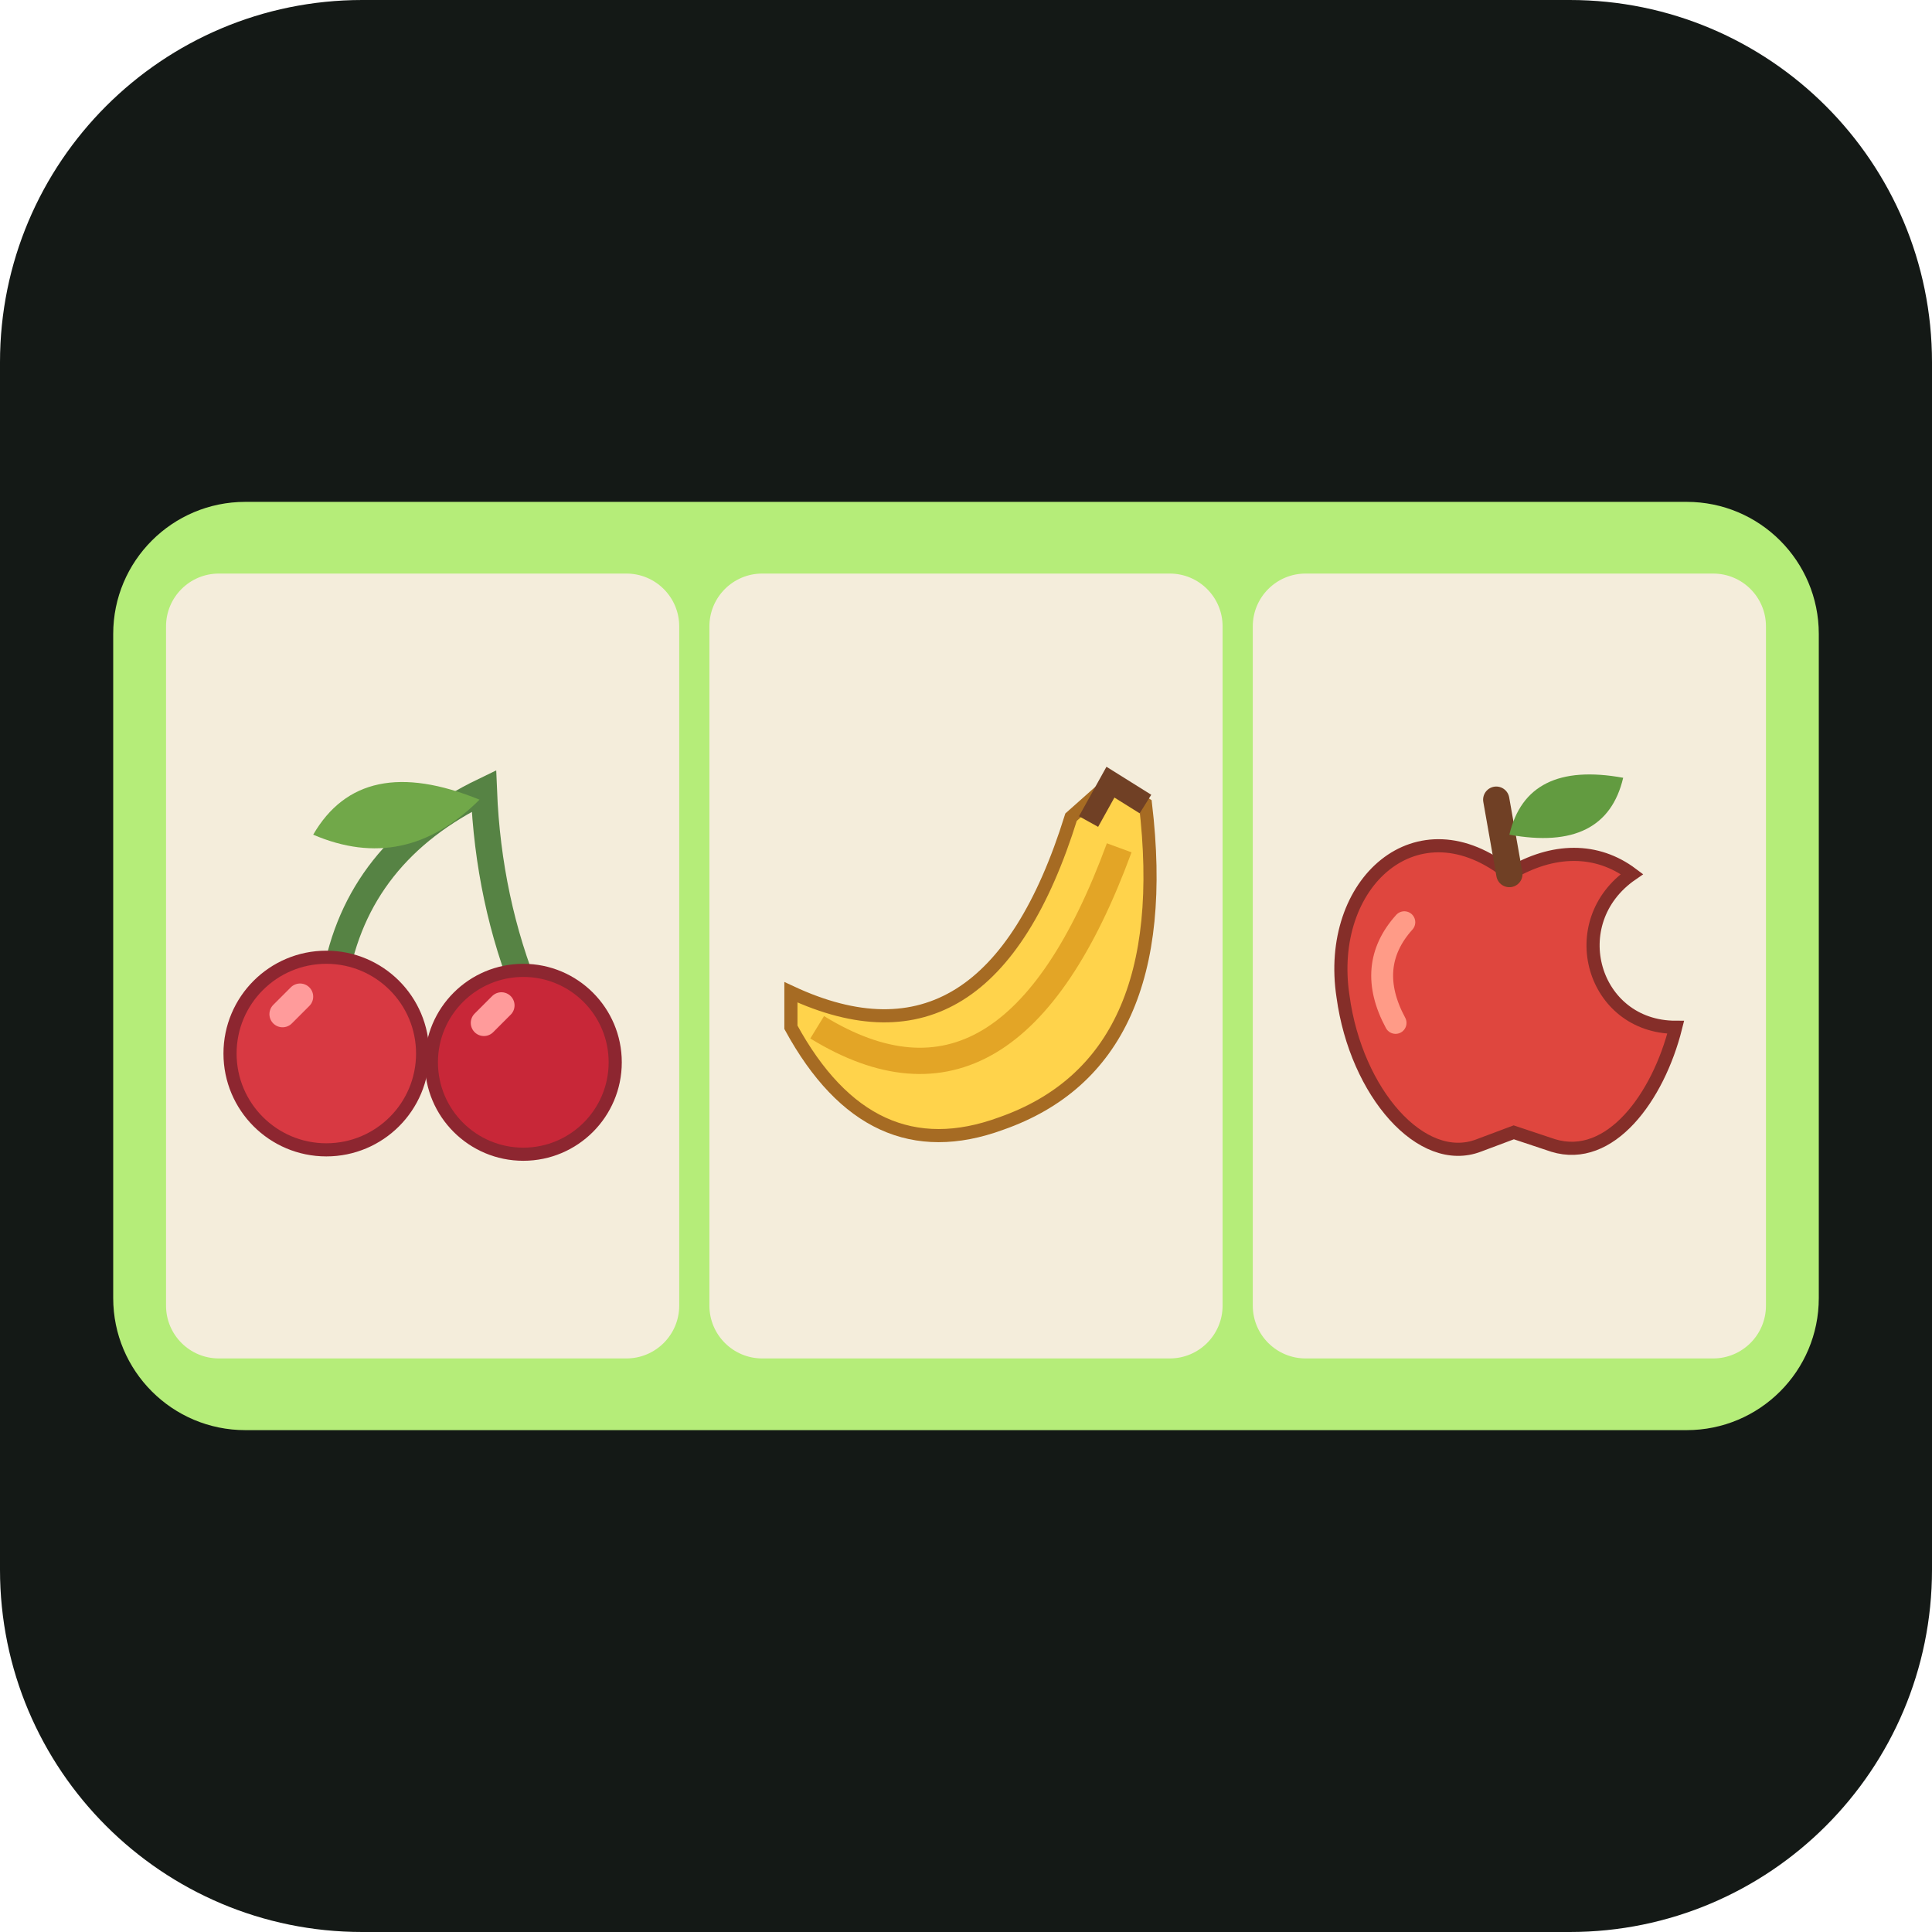
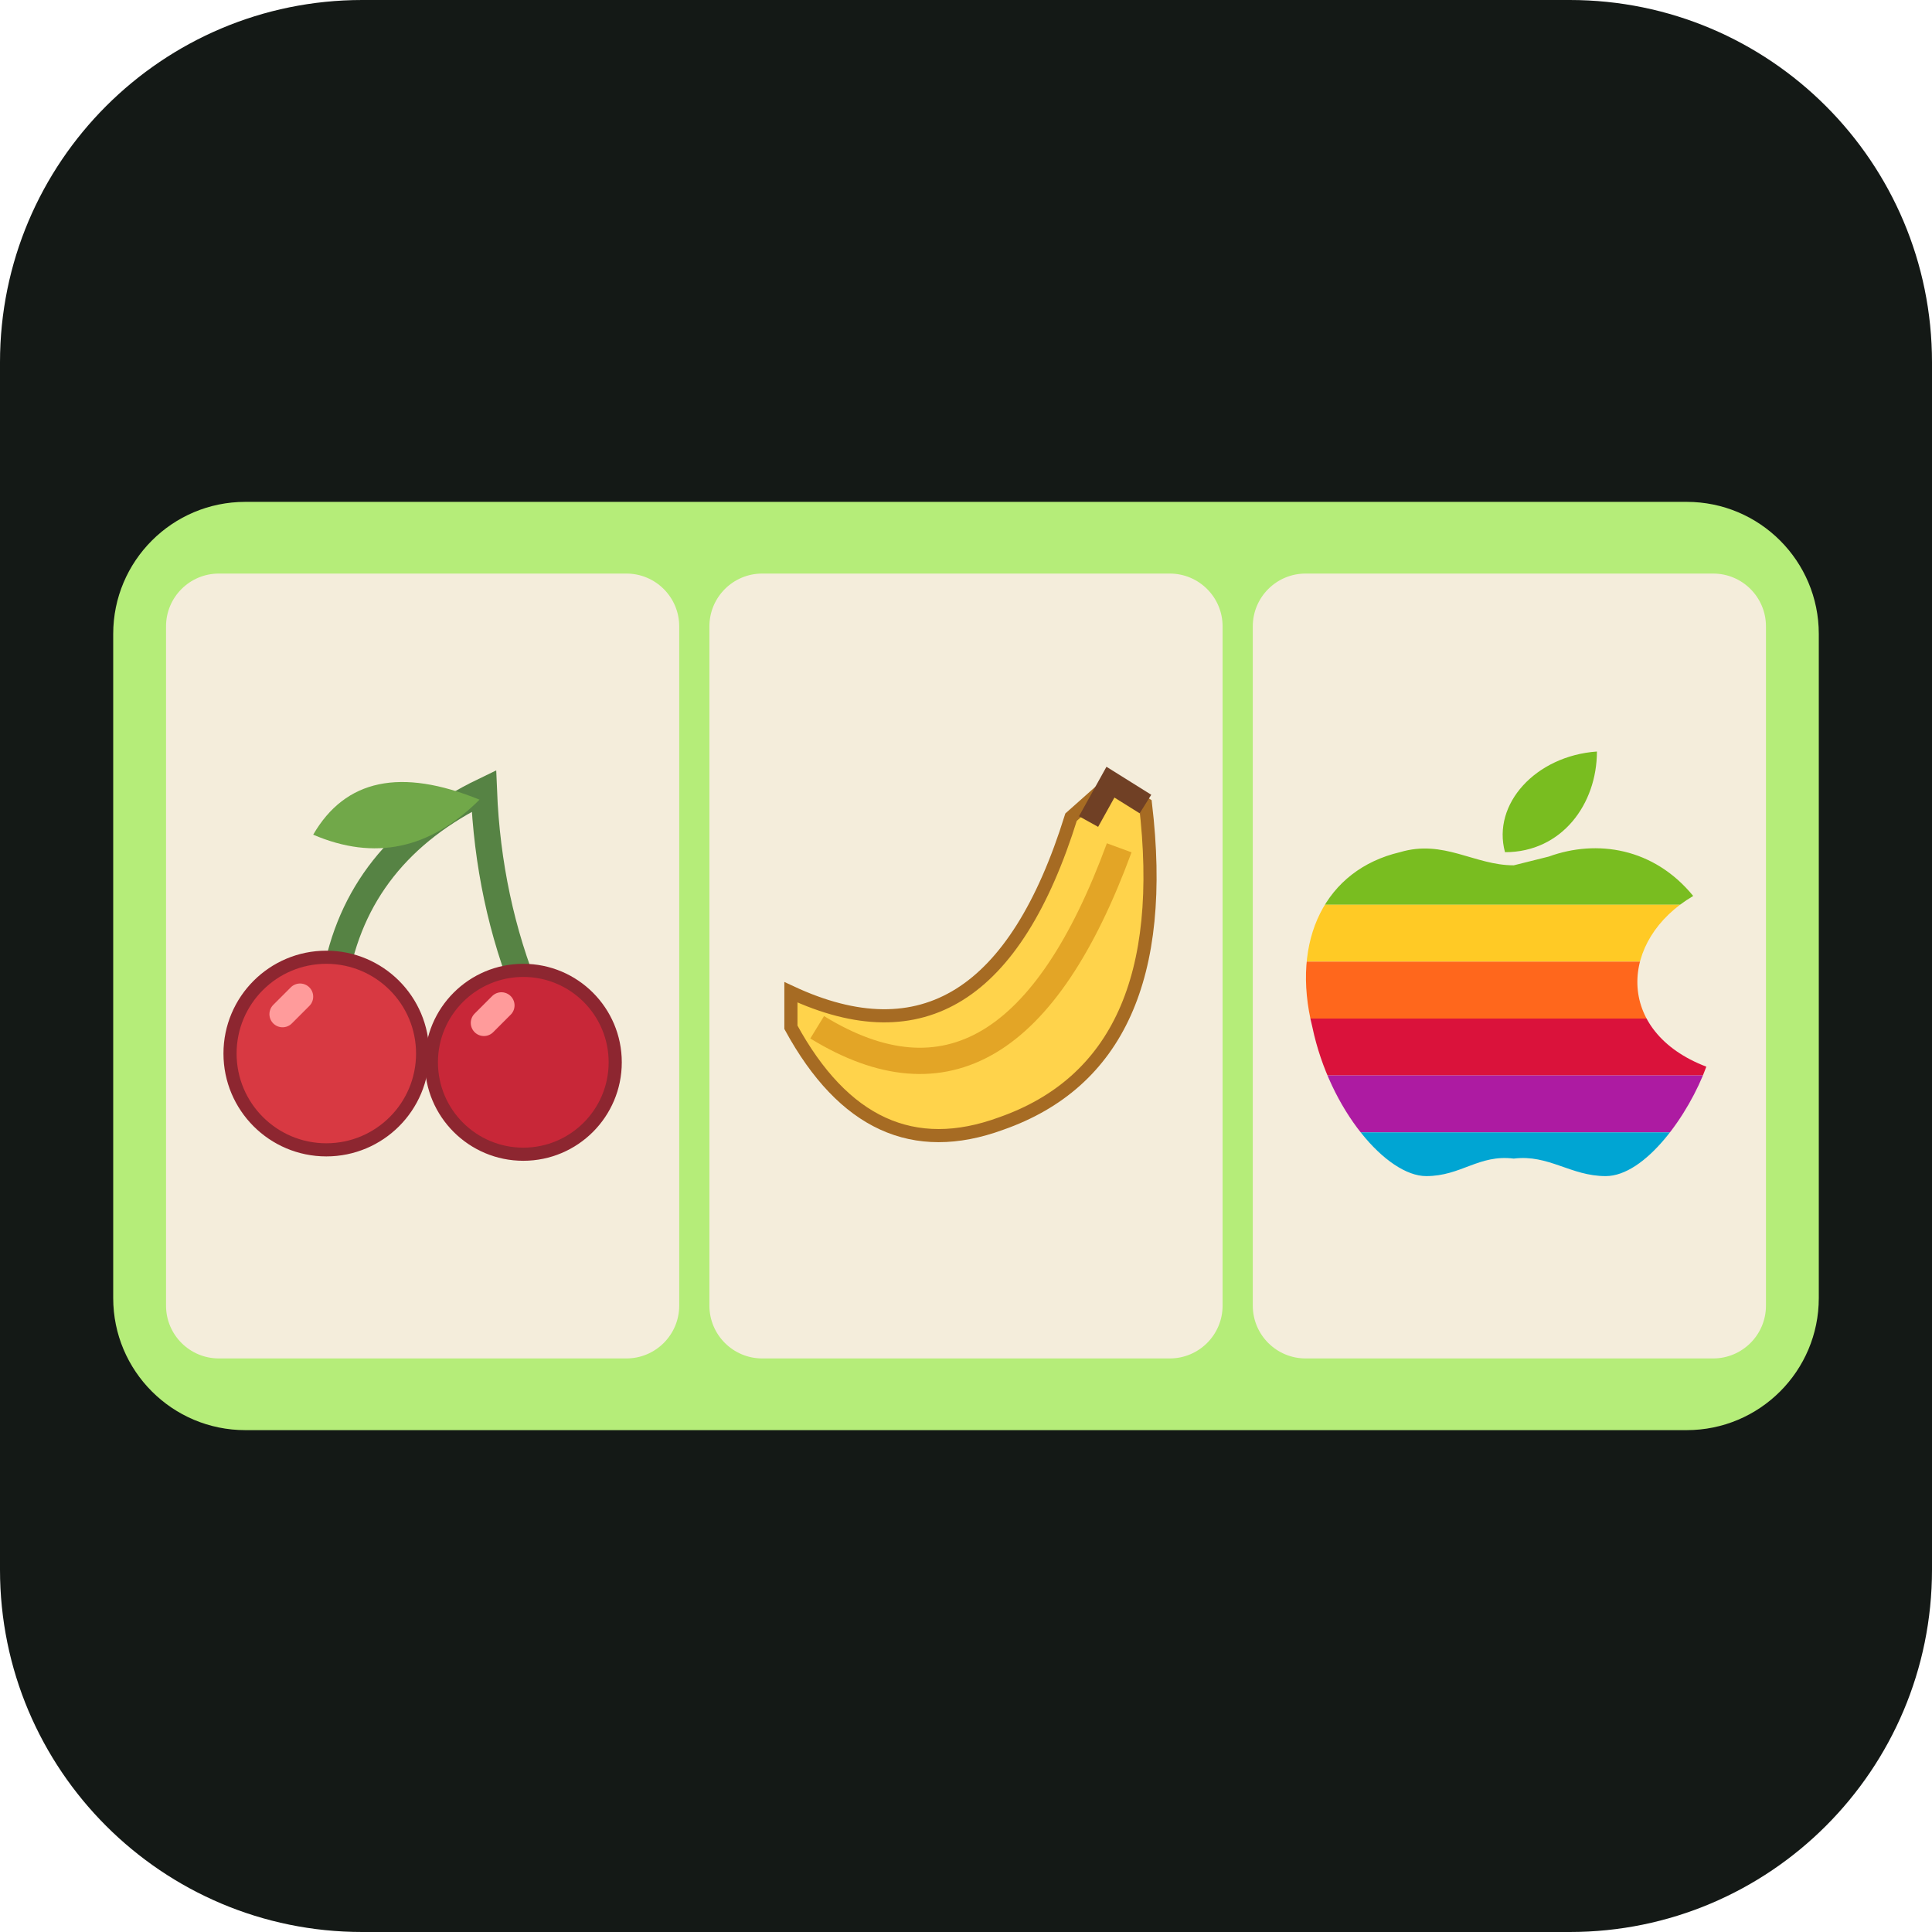
<svg xmlns="http://www.w3.org/2000/svg" viewBox="0 0 512 512">
  <rect width="512" height="512" rx="96" fill="#141916" />
  <rect x="30" y="133" width="452" height="246" rx="35" fill="#b5ed79" />
  <g fill="#f4eddb">
    <rect x="44" y="152" width="136" height="208" rx="14" />
    <rect x="188" y="152" width="136" height="208" rx="14" />
    <rect x="332" y="152" width="136" height="208" rx="14" />
  </g>
  <svg x="54" y="198" width="116" height="116" viewBox="0 0 100 100">
    <path d="M30 53Q35 24 64 10Q65 35 74 57" fill="none" stroke="#568344" stroke-width="6" />
    <path d="M63 12Q36 1 25 20Q46 29 63 12" fill="#71a849" />
    <circle cx="28" cy="70" r="22" fill="#d83942" stroke="#8d2630" stroke-width="3" />
    <circle cx="73" cy="72" r="21" fill="#c82738" stroke="#8d2630" stroke-width="3" />
    <path d="M18 61l4-4m42 6 4-4" stroke="#ff9b9b" stroke-width="6" stroke-linecap="round" />
  </svg>
  <svg x="198" y="198" width="116" height="116" viewBox="0 0 100 100">
    <path d="M10 56Q55 77 74 16L83 8 91 13Q98 72 58 86Q28 97 10 64Z" fill="#ffd34b" stroke="#a66b23" stroke-width="3" />
    <path d="M16 64Q60 91 85 23" fill="none" stroke="#e3a526" stroke-width="6" />
    <path d="M78 17 83 8 91 13" stroke="#704025" stroke-width="5" fill="none" />
  </svg>
  <svg x="342" y="198" width="116" height="116" viewBox="0 0 100 100">
-     <path d="M50 29C29 12 8 31 12 57c3 22 18 39 31 34l8-3 9 3c13 4 24-11 28-27-19 0-26-24-10-35-8-6-18-6-28 0Z" fill="#df463e" stroke="#852e29" stroke-width="3" />
-     <path d="M50 29 47 12" stroke="#704025" stroke-width="6" stroke-linecap="round" />
-     <path d="M50 20Q54 3 76 7Q72 24 50 20" fill="#629b40" />
-     <path d="M26 40Q17 50 24 63" fill="none" stroke="#ff9b87" stroke-width="5" stroke-linecap="round" />
+     <defs>
+       <clipPath id="rainbowApple">
+         <path d="M51 27C42 27 35 21 25 24C8 28 0 44 5 64C9 83 22 98 31 98C39 98 43 93 51 94C59 93 64 98 72 98C81 98 91 84 95 73C74 65 75 44 92 34C83 23 70 21 59 25Z" />
+         <path d="M49 24C46 13 56 2 70 1C70 13 62 24 49 24Z" />
+       </clipPath>
+     </defs>
+     <g clip-path="url(#rainbowApple)">
+       <path fill="#79bd20" d="M0 0H100V36H0Z" />
+       <path fill="#ffca25" d="M0 36H100V49H0Z" />
+       <path fill="#ff671c" d="M0 49H100V62H0Z" />
+       <path fill="#da123b" d="M0 62H100V75H0Z" />
+       <path fill="#ad1ba2" d="M0 75H100V88H0Z" />
+       <path fill="#00a5d3" d="M0 88H100V100H0Z" />
+     </g>
  </svg>
</svg>
